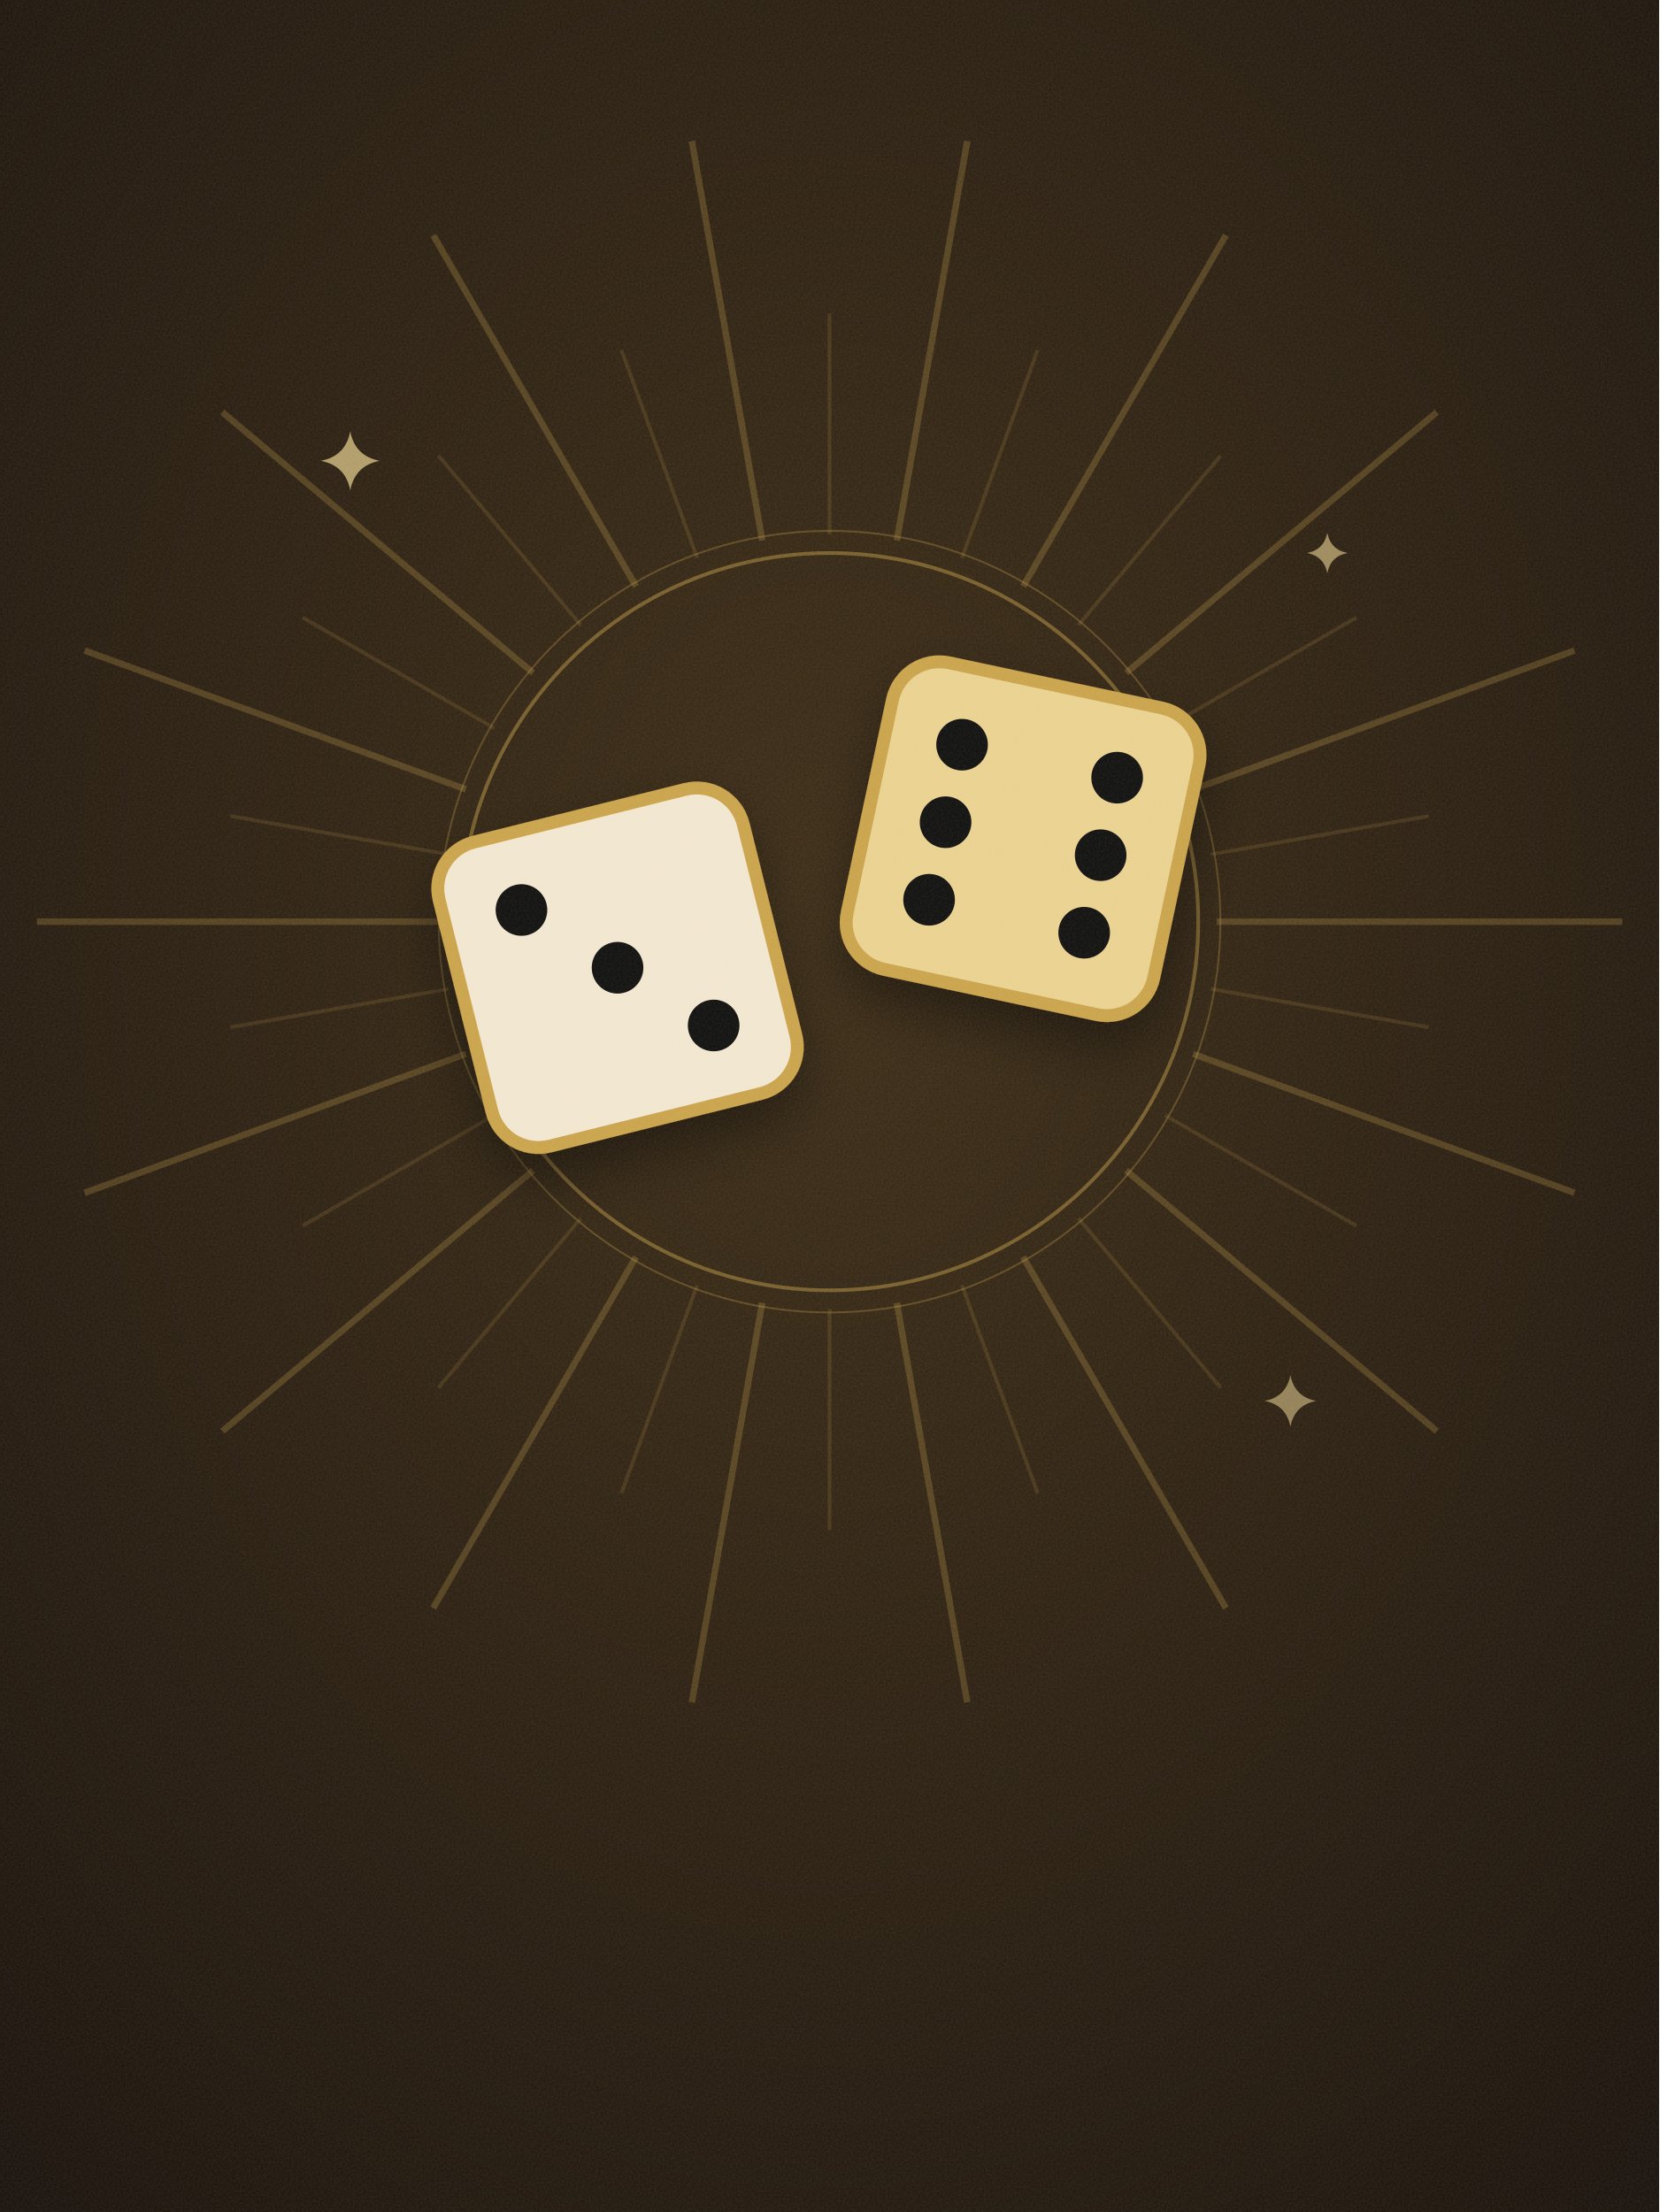
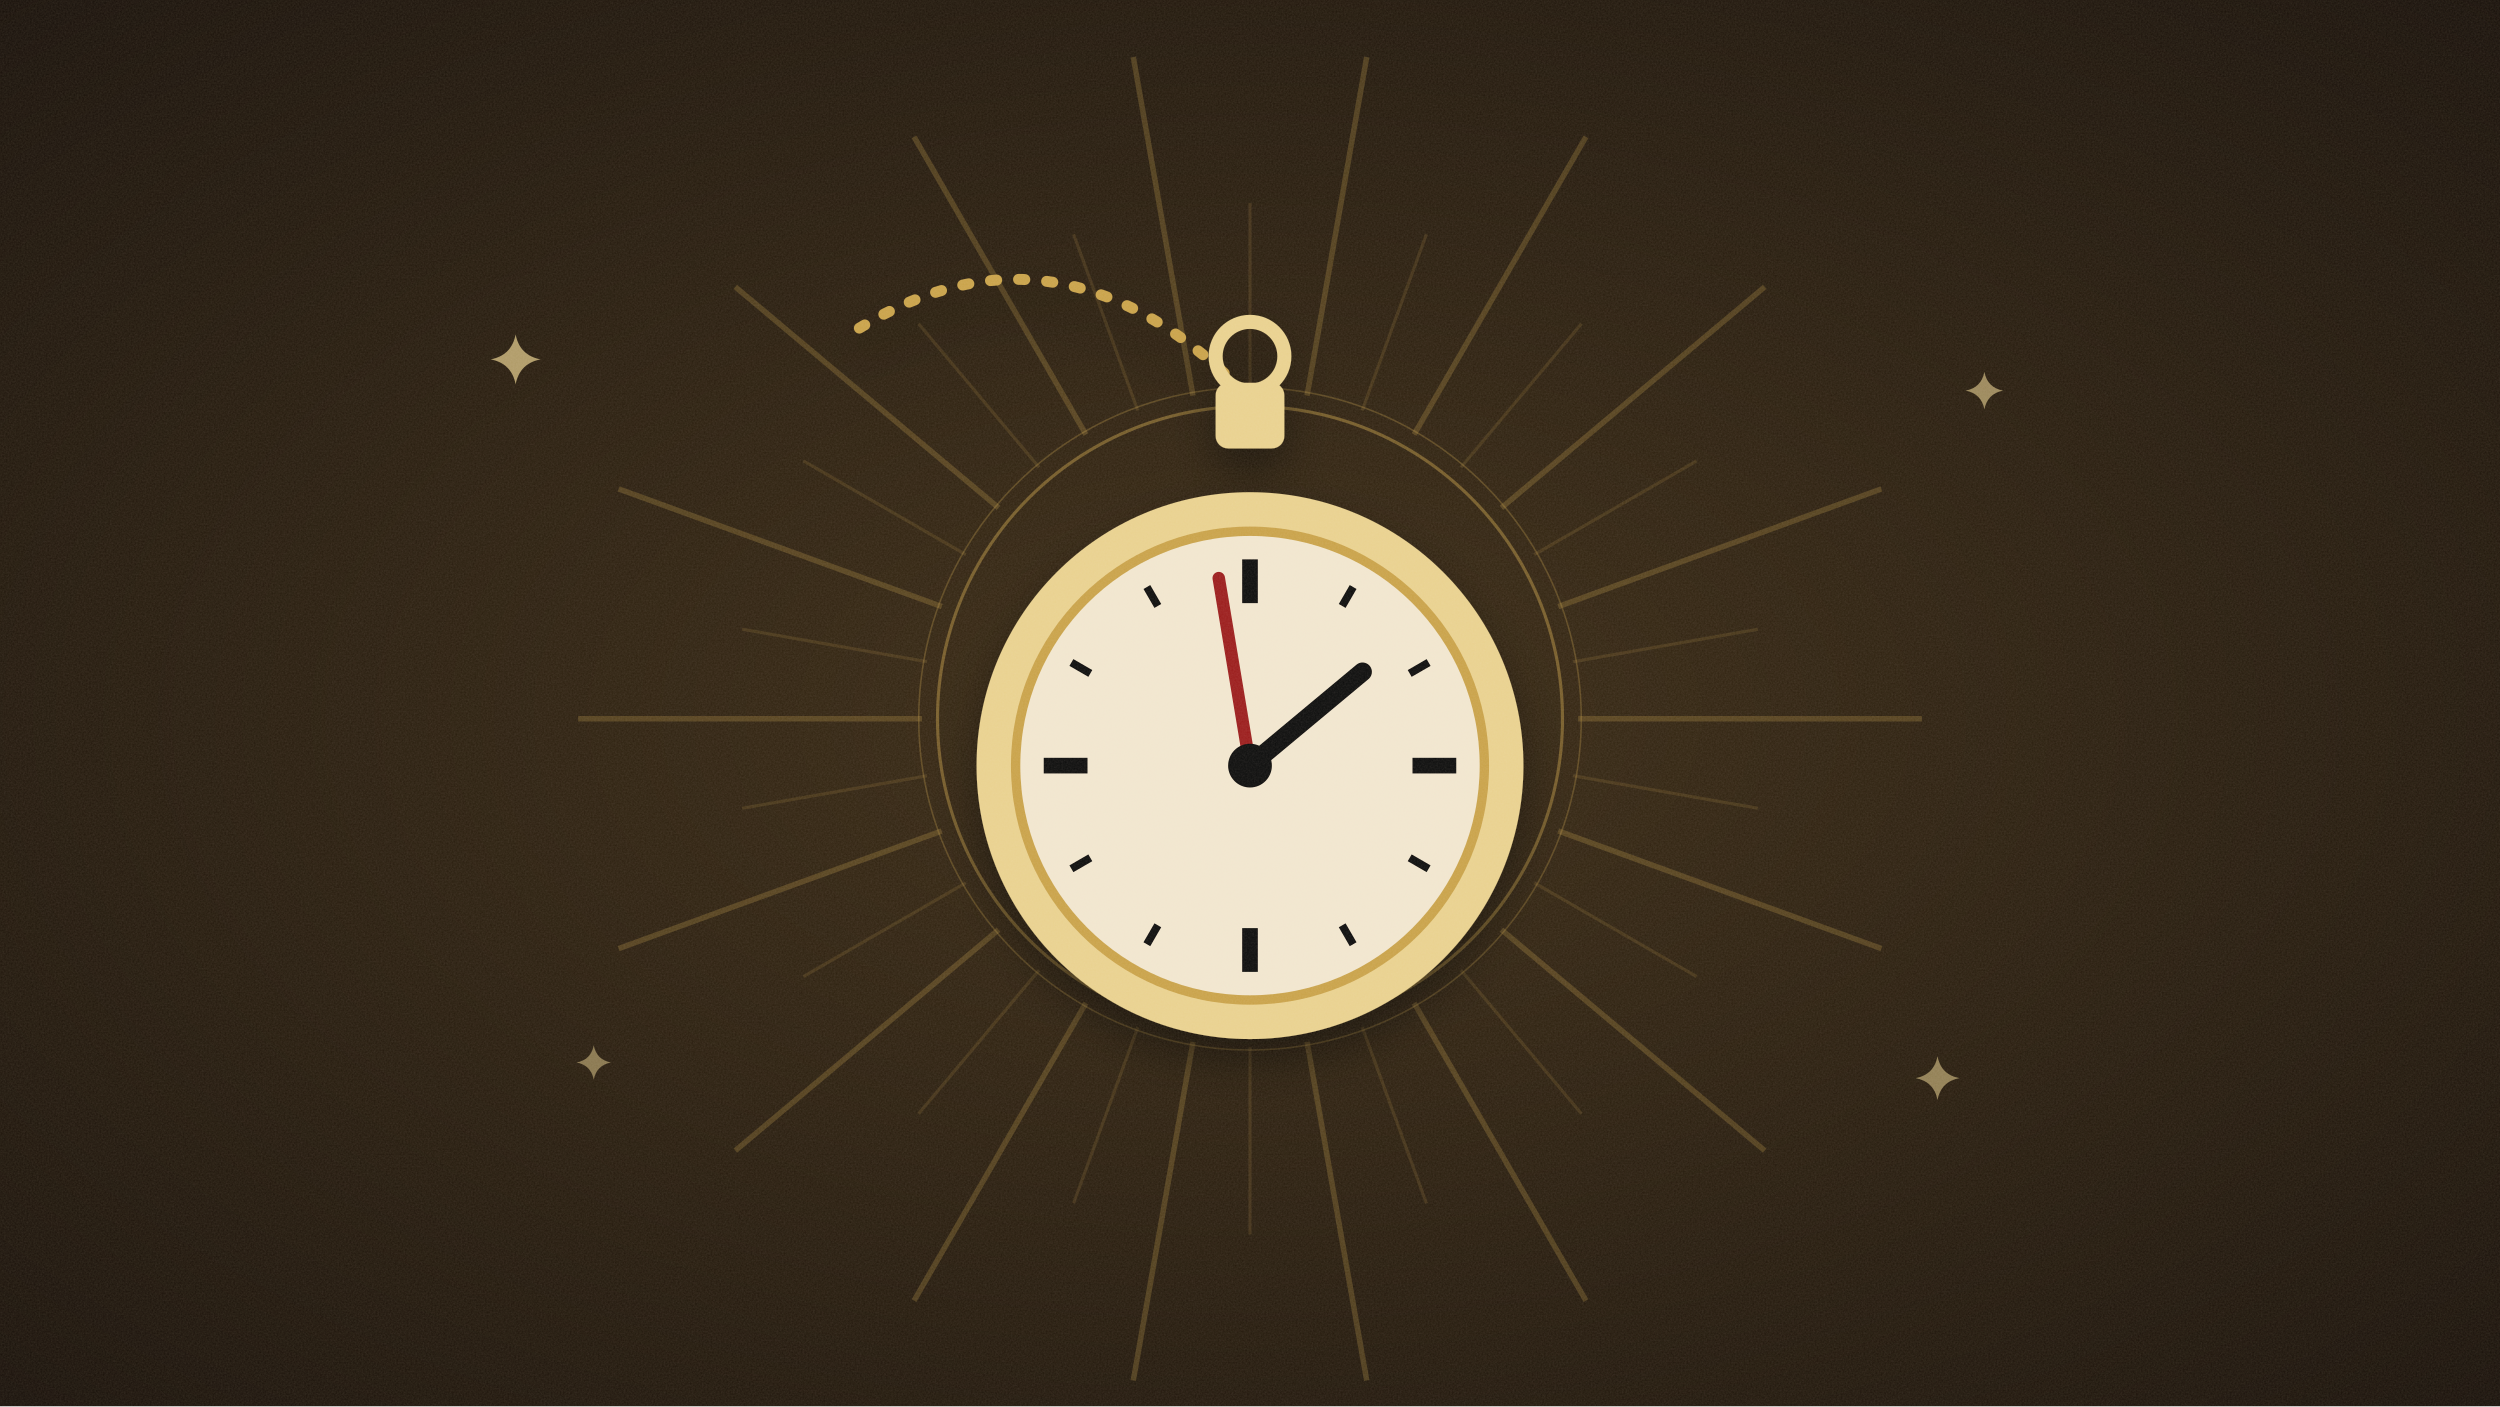
- <svg xmlns="http://www.w3.org/2000/svg" viewBox="0 0 900 1200" width="900" height="1200">
+ <svg xmlns="http://www.w3.org/2000/svg" viewBox="0 0 1600 900" width="1600" height="900">
  <defs>
-     <radialGradient id="g" cx=".5" cy="0.42" r=".8">
+     <radialGradient id="g" cx=".5" cy="0.51" r=".8">
      <stop offset="0" stop-color="#3a2a14" />
      <stop offset="1" stop-color="#140d08" />
    </radialGradient>
    <filter id="shadow" x="-20%" y="-20%" width="140%" height="140%">
      <feDropShadow dx="0" dy="14" stdDeviation="14" flood-color="#000" flood-opacity=".45" />
    </filter>
    <filter id="n">
      <feTurbulence type="fractalNoise" baseFrequency=".9" numOctaves="3" stitchTiles="stitch" />
      <feColorMatrix values="0 0 0 0 1 0 0 0 0 .9 0 0 0 0 .75 0 0 0 .1 0" />
    </filter>
  </defs>
-   <rect width="900" height="1200" fill="url(#g)" />
-   <g transform="translate(0 0)">
+   <rect width="1600" height="900" fill="url(#g)" />
+   <g transform="translate(350 -40)">
    <line x1="660.0" y1="500.0" x2="880.0" y2="500.0" stroke="#c9a24a" stroke-width="3.5" opacity="0.26" />
    <line x1="656.8" y1="536.5" x2="775.0" y2="557.3" stroke="#c9a24a" stroke-width="2" opacity="0.16" />
    <line x1="647.3" y1="571.8" x2="854.1" y2="647.1" stroke="#c9a24a" stroke-width="3.5" opacity="0.26" />
    <line x1="631.9" y1="605.0" x2="735.8" y2="665.0" stroke="#c9a24a" stroke-width="2" opacity="0.16" />
    <line x1="610.9" y1="635.0" x2="779.4" y2="776.4" stroke="#c9a24a" stroke-width="3.5" opacity="0.26" />
    <line x1="585.0" y1="660.9" x2="662.1" y2="752.8" stroke="#c9a24a" stroke-width="2" opacity="0.16" />
    <line x1="555.0" y1="681.9" x2="665.0" y2="872.4" stroke="#c9a24a" stroke-width="3.5" opacity="0.26" />
    <line x1="521.8" y1="697.3" x2="562.9" y2="810.1" stroke="#c9a24a" stroke-width="2" opacity="0.16" />
    <line x1="486.5" y1="706.8" x2="524.7" y2="923.5" stroke="#c9a24a" stroke-width="3.5" opacity="0.26" />
    <line x1="450.0" y1="710.0" x2="450.0" y2="830.0" stroke="#c9a24a" stroke-width="2" opacity="0.16" />
    <line x1="413.5" y1="706.8" x2="375.3" y2="923.5" stroke="#c9a24a" stroke-width="3.5" opacity="0.26" />
    <line x1="378.2" y1="697.3" x2="337.1" y2="810.1" stroke="#c9a24a" stroke-width="2" opacity="0.16" />
    <line x1="345.0" y1="681.9" x2="235.0" y2="872.4" stroke="#c9a24a" stroke-width="3.5" opacity="0.26" />
    <line x1="315.0" y1="660.9" x2="237.9" y2="752.8" stroke="#c9a24a" stroke-width="2" opacity="0.16" />
    <line x1="289.1" y1="635.0" x2="120.6" y2="776.4" stroke="#c9a24a" stroke-width="3.5" opacity="0.26" />
    <line x1="268.1" y1="605.0" x2="164.2" y2="665.0" stroke="#c9a24a" stroke-width="2" opacity="0.16" />
    <line x1="252.7" y1="571.8" x2="45.9" y2="647.1" stroke="#c9a24a" stroke-width="3.5" opacity="0.26" />
    <line x1="243.2" y1="536.5" x2="125.0" y2="557.3" stroke="#c9a24a" stroke-width="2" opacity="0.16" />
    <line x1="240.0" y1="500.0" x2="20.0" y2="500.0" stroke="#c9a24a" stroke-width="3.5" opacity="0.26" />
    <line x1="243.2" y1="463.5" x2="125.0" y2="442.7" stroke="#c9a24a" stroke-width="2" opacity="0.16" />
    <line x1="252.7" y1="428.2" x2="45.9" y2="352.9" stroke="#c9a24a" stroke-width="3.5" opacity="0.26" />
    <line x1="268.1" y1="395.0" x2="164.2" y2="335.0" stroke="#c9a24a" stroke-width="2" opacity="0.16" />
    <line x1="289.1" y1="365.0" x2="120.6" y2="223.6" stroke="#c9a24a" stroke-width="3.5" opacity="0.26" />
    <line x1="315.0" y1="339.1" x2="237.9" y2="247.2" stroke="#c9a24a" stroke-width="2" opacity="0.16" />
    <line x1="345.0" y1="318.1" x2="235.0" y2="127.6" stroke="#c9a24a" stroke-width="3.5" opacity="0.26" />
    <line x1="378.2" y1="302.7" x2="337.1" y2="189.9" stroke="#c9a24a" stroke-width="2" opacity="0.16" />
    <line x1="413.5" y1="293.2" x2="375.3" y2="76.5" stroke="#c9a24a" stroke-width="3.5" opacity="0.26" />
    <line x1="450.0" y1="290.0" x2="450.0" y2="170.0" stroke="#c9a24a" stroke-width="2" opacity="0.16" />
    <line x1="486.5" y1="293.2" x2="524.7" y2="76.5" stroke="#c9a24a" stroke-width="3.5" opacity="0.26" />
    <line x1="521.8" y1="302.7" x2="562.9" y2="189.9" stroke="#c9a24a" stroke-width="2" opacity="0.16" />
    <line x1="555.0" y1="318.1" x2="665.0" y2="127.6" stroke="#c9a24a" stroke-width="3.5" opacity="0.26" />
    <line x1="585.0" y1="339.1" x2="662.1" y2="247.2" stroke="#c9a24a" stroke-width="2" opacity="0.16" />
    <line x1="610.9" y1="365.0" x2="779.4" y2="223.6" stroke="#c9a24a" stroke-width="3.5" opacity="0.26" />
    <line x1="631.9" y1="395.0" x2="735.8" y2="335.0" stroke="#c9a24a" stroke-width="2" opacity="0.16" />
    <line x1="647.3" y1="428.2" x2="854.1" y2="352.9" stroke="#c9a24a" stroke-width="3.5" opacity="0.26" />
    <line x1="656.8" y1="463.5" x2="775.0" y2="442.7" stroke="#c9a24a" stroke-width="2" opacity="0.16" />
    <circle cx="450" cy="500" r="200" fill="none" stroke="#c9a24a" stroke-width="2" opacity=".45" />
    <circle cx="450" cy="500" r="212" fill="none" stroke="#c9a24a" stroke-width="1" opacity=".3" />
    <g filter="url(#shadow)">
-       <g transform="rotate(-14 335 525)">
-         <rect x="250" y="440" width="170" height="170" rx="26" fill="#f1e6cf" stroke="#c9a24a" stroke-width="7" />
-         <circle cx="292" cy="482" r="14" fill="#0d0a09" />
-         <circle cx="335" cy="525" r="14" fill="#0d0a09" />
-         <circle cx="378" cy="568" r="14" fill="#0d0a09" />
-       </g>
-       <g transform="rotate(12 555 455)">
-         <rect x="470" y="370" width="170" height="170" rx="26" fill="#e9d18f" stroke="#c9a24a" stroke-width="7" />
-         <circle cx="512" cy="412" r="14" fill="#0d0a09" />
-         <circle cx="598" cy="412" r="14" fill="#0d0a09" />
-         <circle cx="512" cy="498" r="14" fill="#0d0a09" />
-         <circle cx="598" cy="498" r="14" fill="#0d0a09" />
-         <circle cx="512" cy="455" r="14" fill="#0d0a09" />
-         <circle cx="598" cy="455" r="14" fill="#0d0a09" />
-       </g>
+       <path d="M200 250Q330 170 450 295" fill="none" stroke="#c9a24a" stroke-width="7" stroke-dasharray="4 14" stroke-linecap="round" />
+       <rect x="428" y="285" width="44" height="42" rx="8" fill="#e9d18f" />
+       <circle cx="450" cy="268" r="22" fill="none" stroke="#e9d18f" stroke-width="9" />
+       <circle cx="450" cy="530" r="175" fill="#e9d18f" />
+       <circle cx="450" cy="530" r="150" fill="#f1e6cf" stroke="#c9a24a" stroke-width="6" />
+       <line x1="450.0" y1="426.0" x2="450.0" y2="398.0" stroke="#0d0a09" stroke-width="10" />
+       <line x1="509.0" y1="427.8" x2="516.0" y2="415.7" stroke="#0d0a09" stroke-width="5" />
+       <line x1="552.2" y1="471.0" x2="564.3" y2="464.0" stroke="#0d0a09" stroke-width="5" />
+       <line x1="554.0" y1="530.0" x2="582.0" y2="530.0" stroke="#0d0a09" stroke-width="10" />
+       <line x1="552.2" y1="589.0" x2="564.3" y2="596.0" stroke="#0d0a09" stroke-width="5" />
+       <line x1="509.0" y1="632.2" x2="516.0" y2="644.3" stroke="#0d0a09" stroke-width="5" />
+       <line x1="450.0" y1="634.0" x2="450.0" y2="662.0" stroke="#0d0a09" stroke-width="10" />
+       <line x1="391.0" y1="632.2" x2="384.0" y2="644.3" stroke="#0d0a09" stroke-width="5" />
+       <line x1="347.8" y1="589.0" x2="335.7" y2="596.0" stroke="#0d0a09" stroke-width="5" />
+       <line x1="346.0" y1="530.0" x2="318.0" y2="530.0" stroke="#0d0a09" stroke-width="10" />
+       <line x1="347.8" y1="471.0" x2="335.7" y2="464.0" stroke="#0d0a09" stroke-width="5" />
+       <line x1="391.0" y1="427.8" x2="384.0" y2="415.7" stroke="#0d0a09" stroke-width="5" />
+       <path d="M450 530L522 470" stroke="#0d0a09" stroke-width="12" stroke-linecap="round" />
+       <path d="M450 530L430 410" stroke="#9b1c1c" stroke-width="8" stroke-linecap="round" />
+       <circle cx="450" cy="530" r="14" fill="#0d0a09" />
    </g>
  </g>
-   <path d="M190 234Q192.56 247.44 206 250Q192.56 252.56 190 266Q187.44 252.56 174 250Q187.44 247.44 190 234Z" fill="#e9d18f" opacity="0.7" />
-   <path d="M720 289Q721.76 298.24 731 300Q721.76 301.76 720 311Q718.24 301.76 709 300Q718.24 298.24 720 289Z" fill="#e9d18f" opacity="0.6" />
-   <path d="M700 746Q702.24 757.76 714 760Q702.24 762.24 700 774Q697.76 762.24 686 760Q697.76 757.76 700 746Z" fill="#e9d18f" opacity="0.55" />
-   <rect width="900" height="1200" filter="url(#n)" />
+   <path d="M330 214Q332.56 227.44 346 230Q332.56 232.56 330 246Q327.44 232.56 314 230Q327.44 227.44 330 214Z" fill="#e9d18f" opacity="0.7" />
+   <path d="M1270 238Q1271.92 248.08 1282 250Q1271.92 251.92 1270 262Q1268.08 251.92 1258 250Q1268.08 248.08 1270 238Z" fill="#e9d18f" opacity="0.6" />
+   <path d="M1240 676Q1242.24 687.76 1254 690Q1242.24 692.24 1240 704Q1237.76 692.24 1226 690Q1237.76 687.76 1240 676Z" fill="#e9d18f" opacity="0.55" />
+   <path d="M380 669Q381.76 678.24 391 680Q381.76 681.76 380 691Q378.24 681.76 369 680Q378.24 678.24 380 669Z" fill="#e9d18f" opacity="0.5" />
+   <rect width="1600" height="900" filter="url(#n)" />
</svg>
